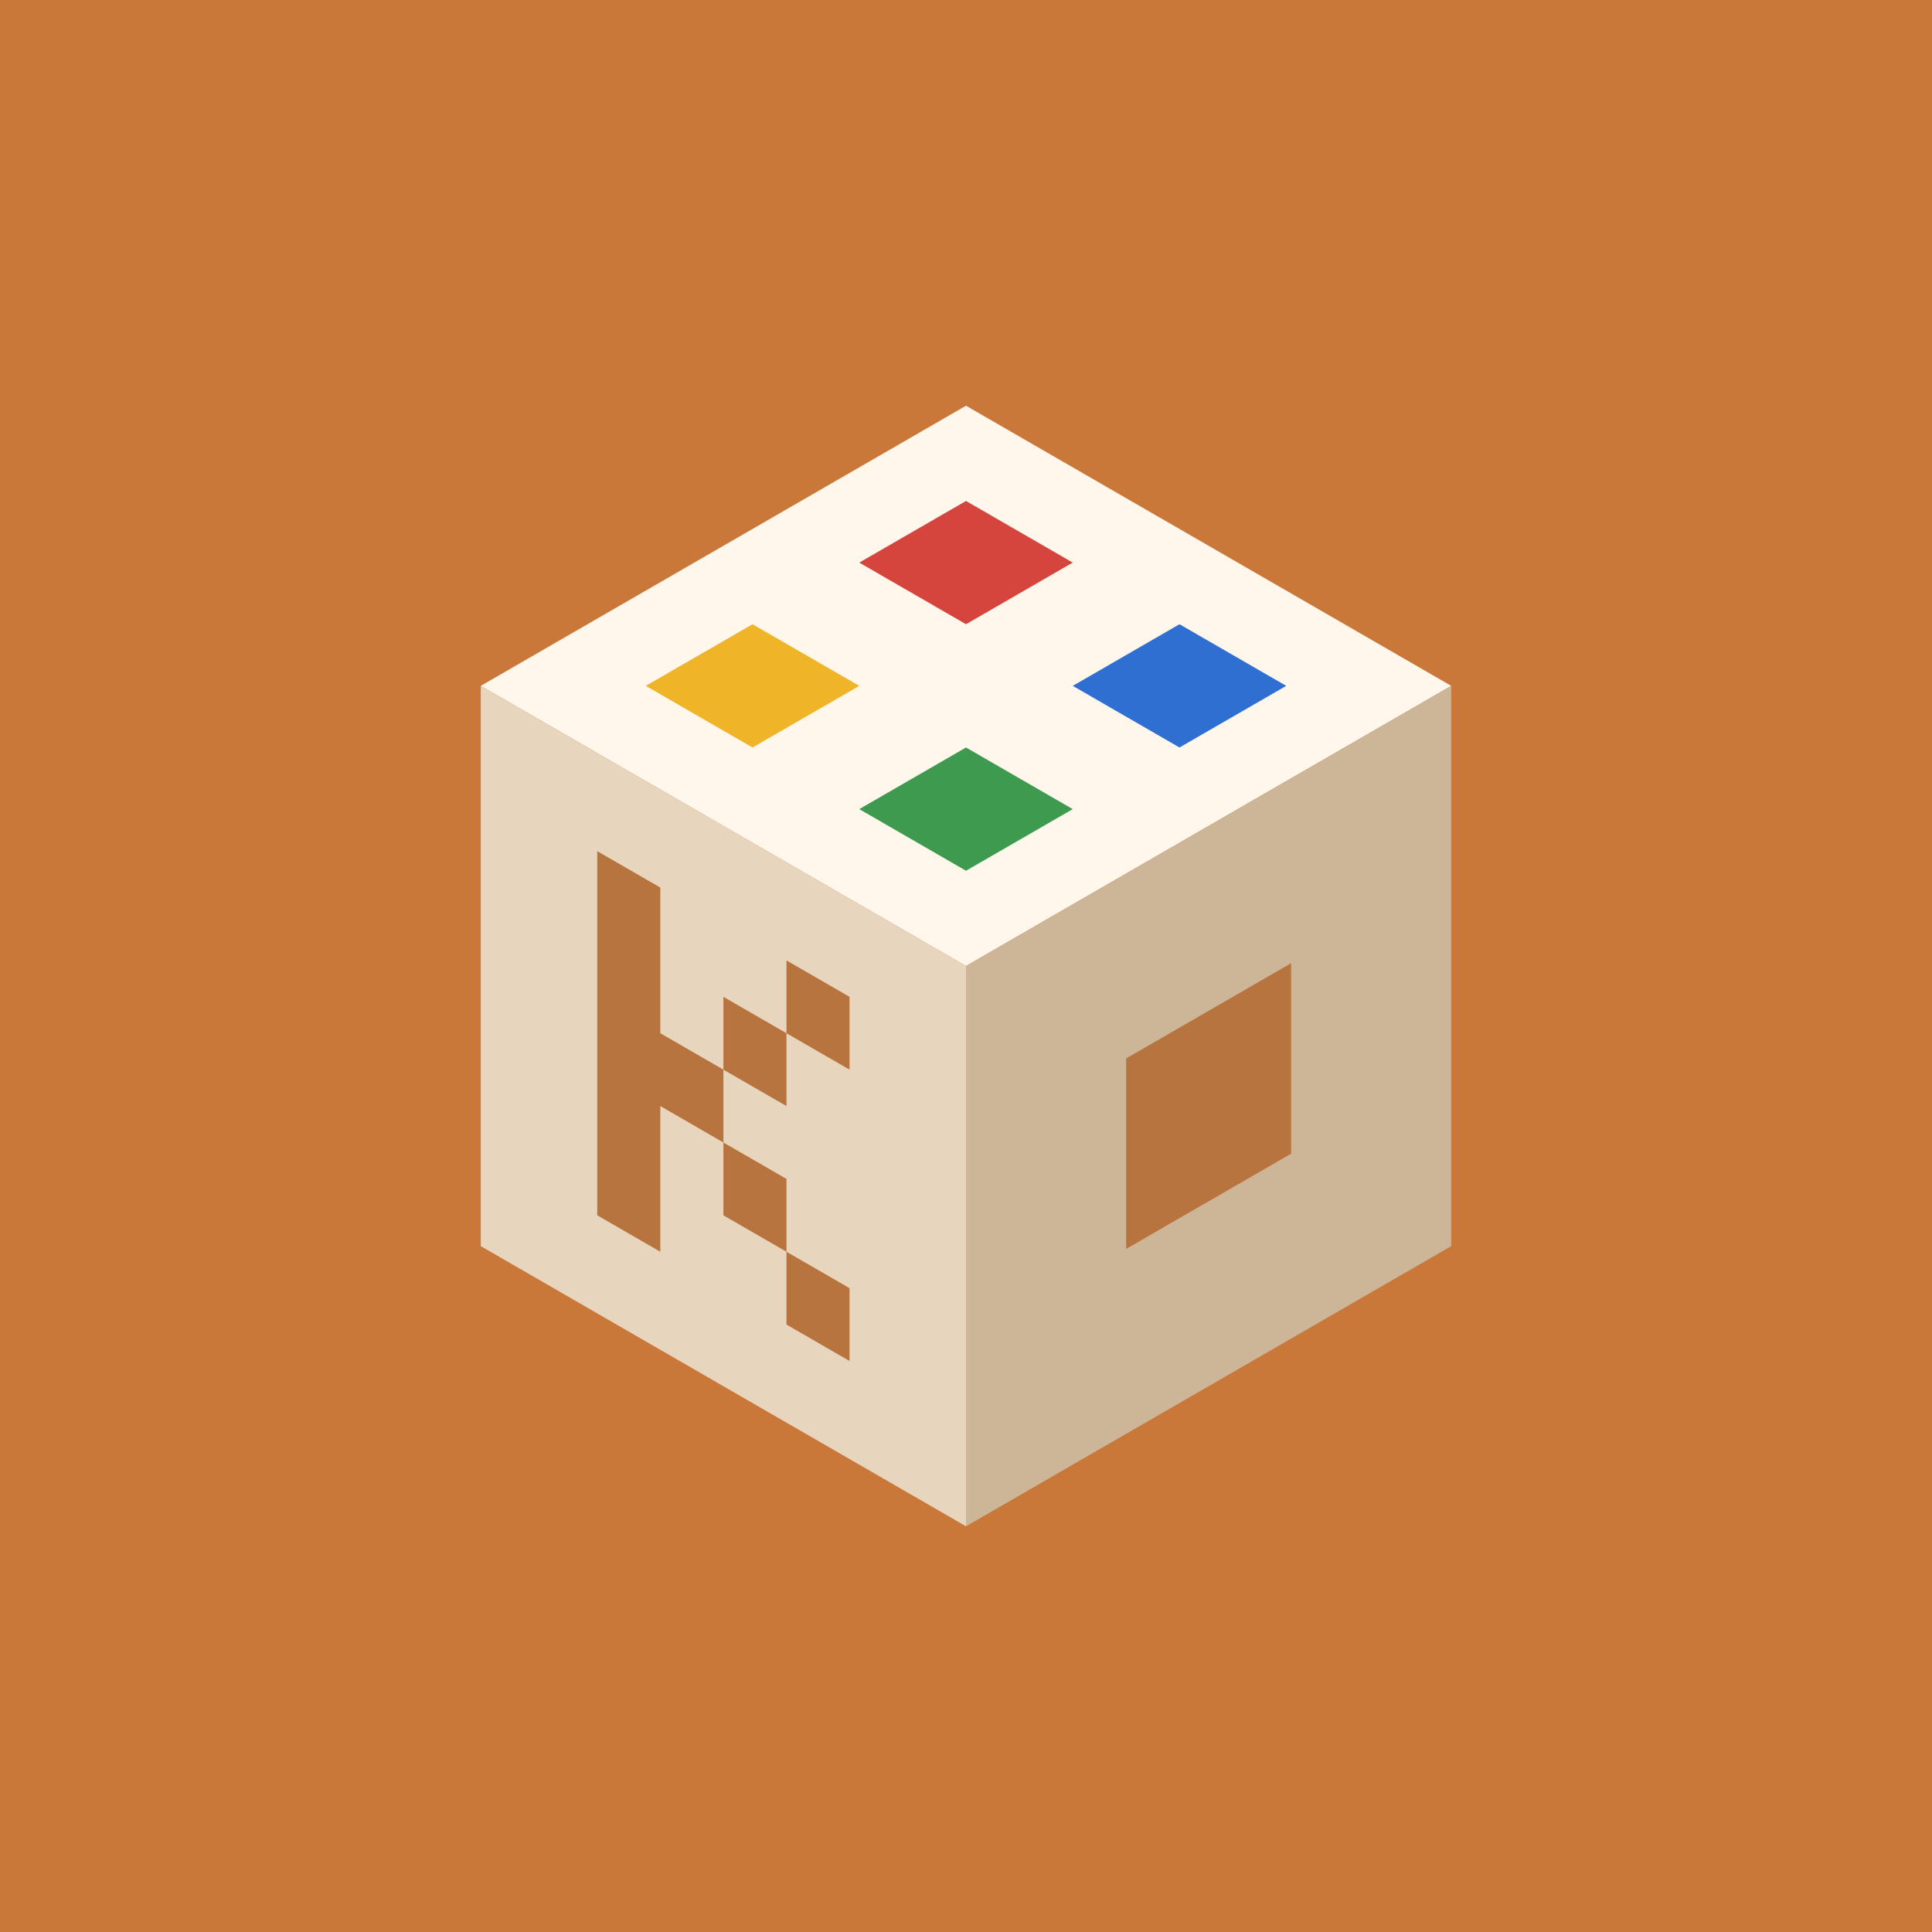
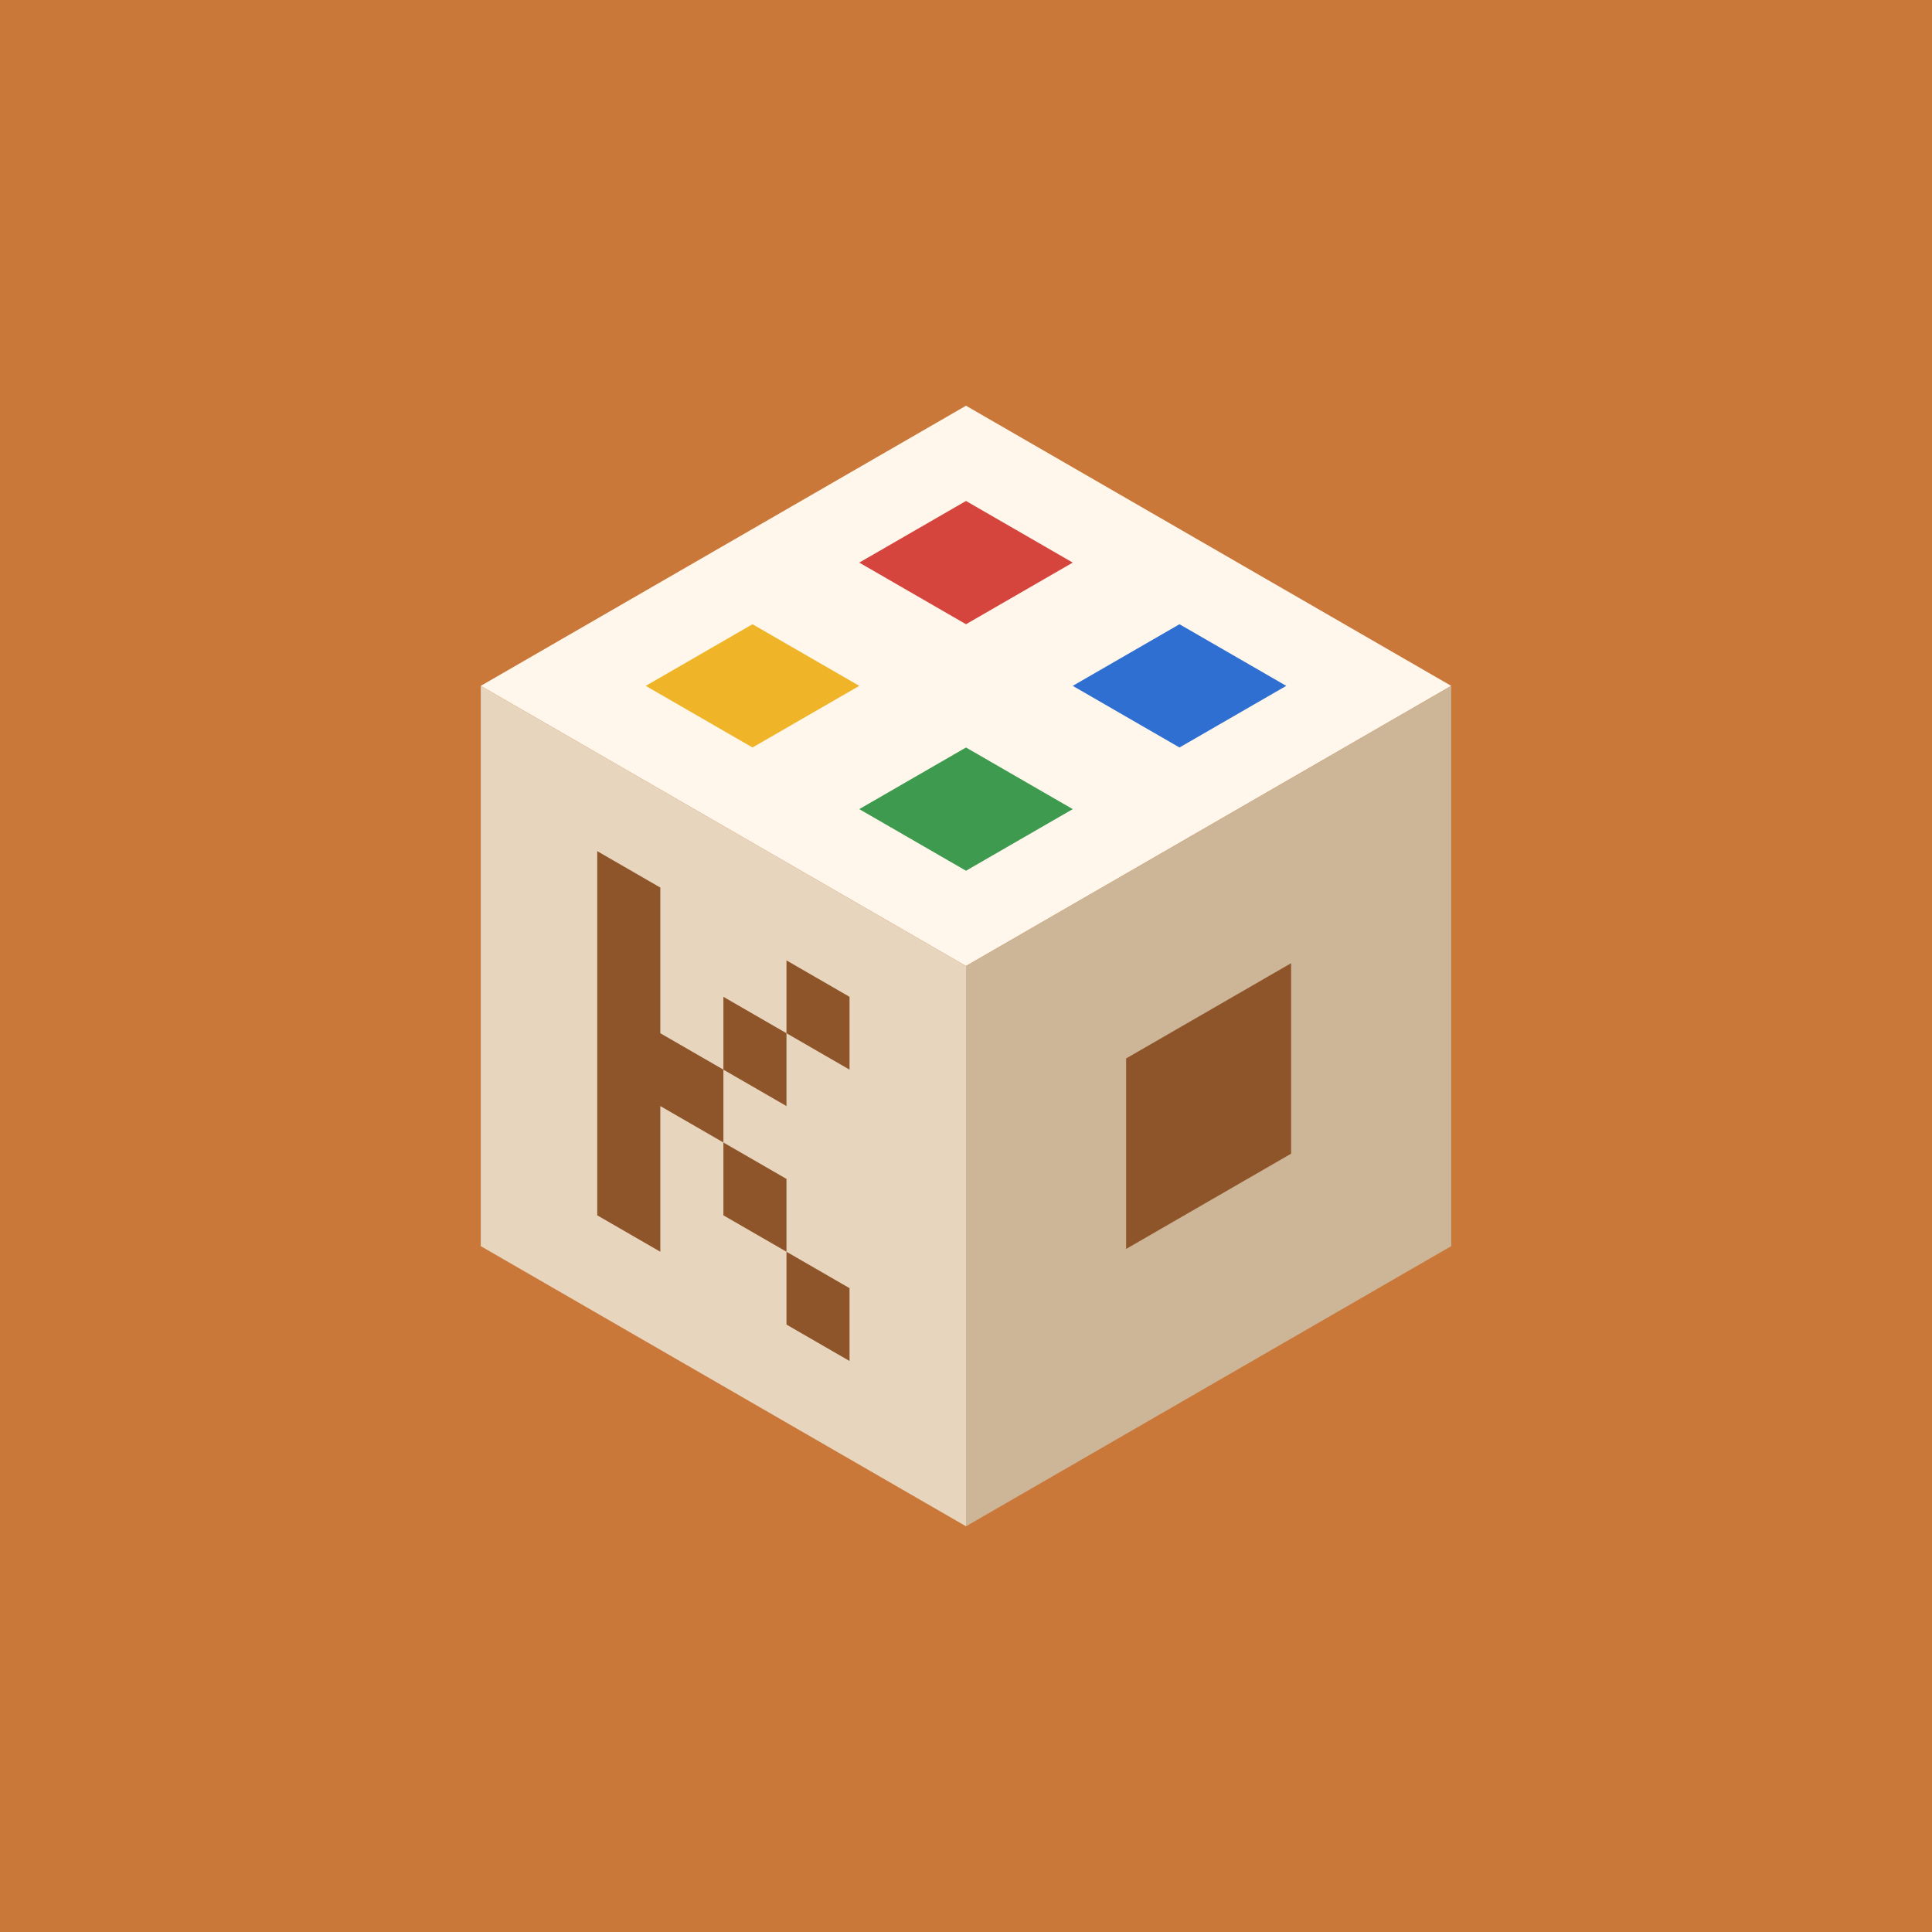
<svg xmlns="http://www.w3.org/2000/svg" viewBox="0 0 100 100" role="img" aria-label="Krida">
  <rect width="100" height="100" rx="0" fill="#C9783A" />
  <path d="M50 21L75.115 35.5L50 50L24.885 35.5Z" fill="#FFF7EC" />
  <path d="M24.885 35.5L50 50L50 79L24.885 64.5Z" fill="#E8D5BD" />
  <path d="M75.115 35.5L50 50L50 79L75.115 64.5Z" fill="#CDB597" />
-   <path d="M30.913 59.135L34.178 61.02L34.178 64.79L30.913 62.905ZM30.913 55.365L34.178 57.25L34.178 61.02L30.913 59.135ZM30.913 51.595L34.178 53.48L34.178 57.25L30.913 55.365ZM30.913 47.825L34.178 49.71L34.178 53.48L30.913 51.595ZM30.913 44.055L34.178 45.94L34.178 49.71L30.913 47.825ZM34.178 53.48L37.443 55.365L37.443 59.135L34.178 57.25ZM37.443 51.595L40.708 53.48L40.708 57.25L37.443 55.365ZM40.708 49.71L43.972 51.595L43.972 55.365L40.708 53.48ZM37.443 59.135L40.708 61.02L40.708 64.79L37.443 62.905ZM40.708 64.79L43.972 66.675L43.972 70.445L40.708 68.56Z" fill="#B8743F" />
-   <path d="M66.827 49.855L58.288 54.785L58.288 64.645L66.827 59.715Z" fill="#B8743F" />
+   <path d="M30.913 59.135L34.178 61.02L34.178 64.79L30.913 62.905ZM30.913 55.365L34.178 57.25L34.178 61.02L30.913 59.135ZM30.913 51.595L34.178 53.48L34.178 57.25L30.913 55.365ZM30.913 47.825L34.178 49.71L34.178 53.48L30.913 51.595ZM30.913 44.055L34.178 45.94L34.178 49.71L30.913 47.825ZM34.178 53.48L37.443 55.365L37.443 59.135L34.178 57.25ZM37.443 51.595L40.708 53.48L40.708 57.25L37.443 55.365ZM40.708 49.71L43.972 51.595L43.972 55.365L40.708 53.48ZM37.443 59.135L40.708 61.02L40.708 64.79L37.443 62.905ZM40.708 64.79L43.972 66.675L43.972 70.445L40.708 68.56Z" fill="#8F552A" />
+   <path d="M66.827 49.855L58.288 54.785L58.288 64.645L66.827 59.715Z" fill="#8F552A" />
  <path d="M50 25.93L55.525 29.12L50 32.31L44.475 29.12Z" fill="#D6453D" />
  <path d="M61.05 32.31L66.576 35.5L61.05 38.69L55.525 35.5Z" fill="#2F6FD1" />
  <path d="M38.95 32.31L44.475 35.5L38.95 38.69L33.424 35.5Z" fill="#F0B429" />
  <path d="M50 38.69L55.525 41.88L50 45.07L44.475 41.88Z" fill="#3E9A4F" />
</svg>
